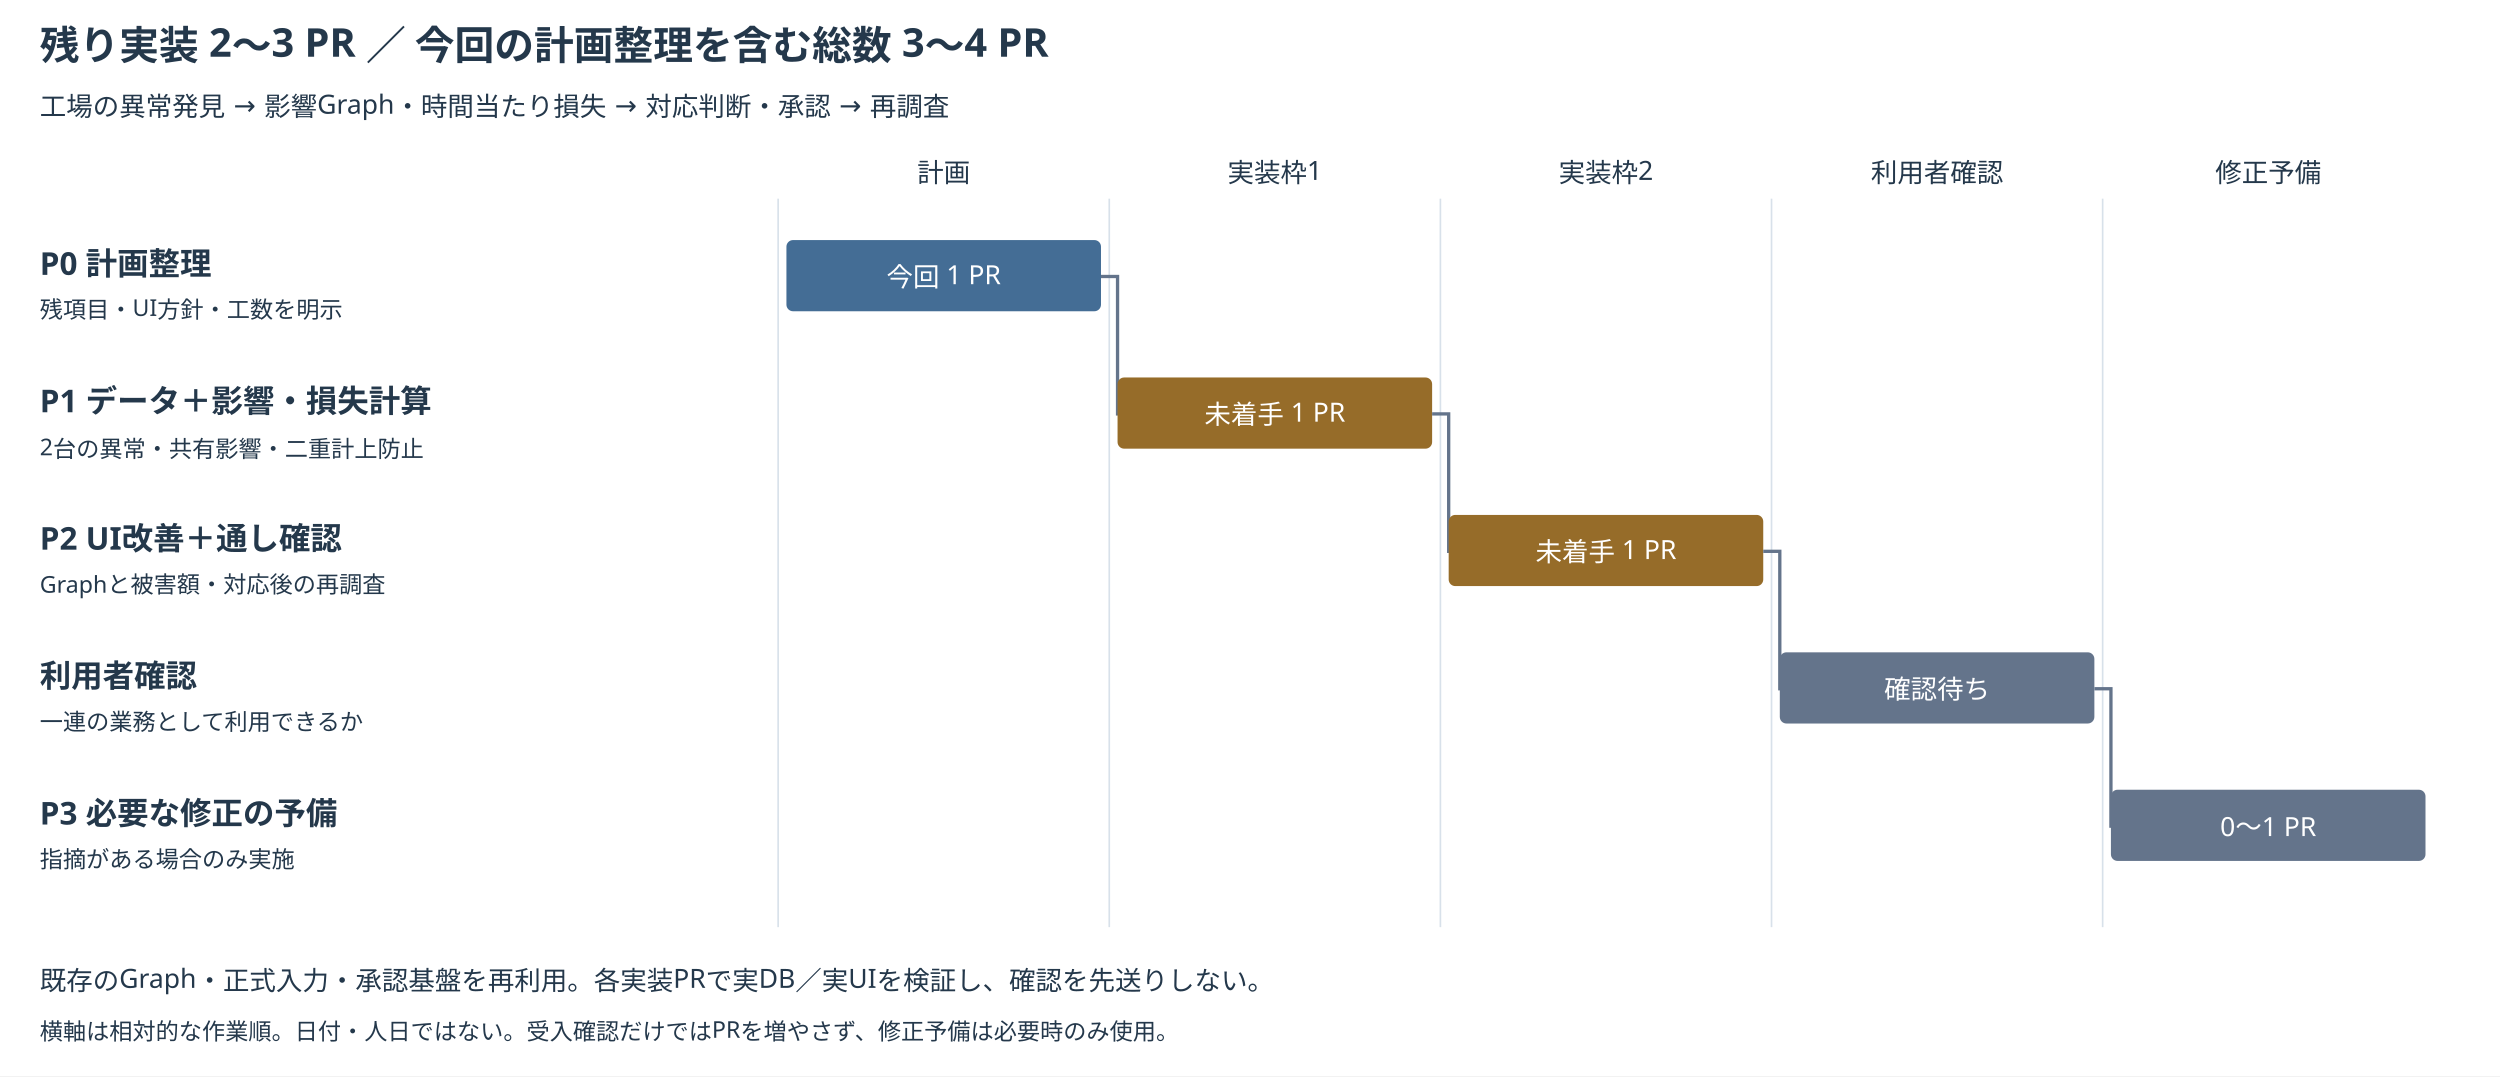
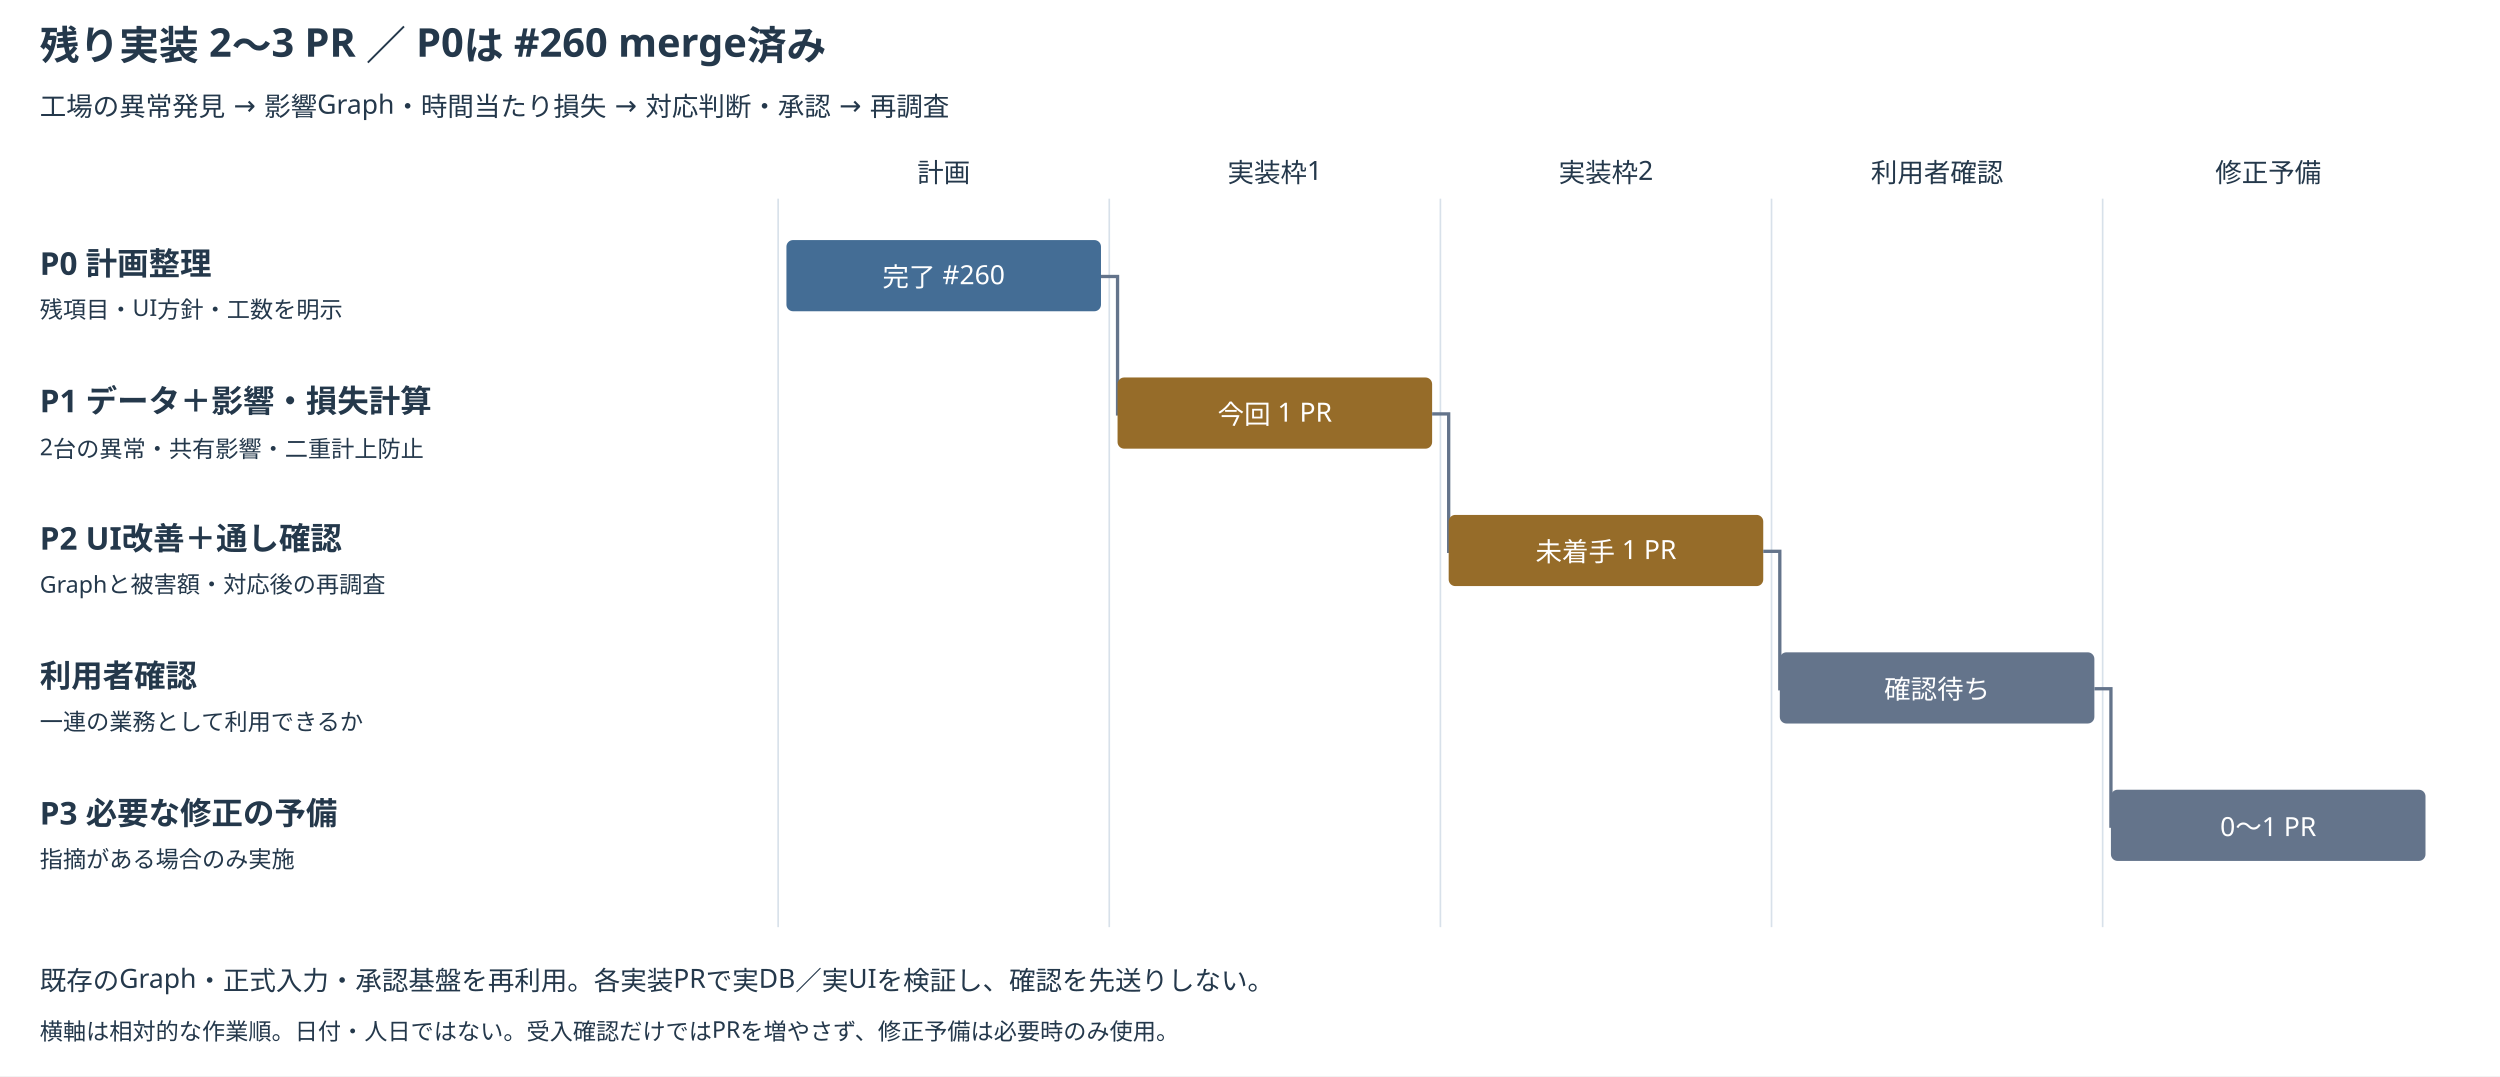
<svg xmlns="http://www.w3.org/2000/svg" width="1510" height="650" viewBox="0 0 1510 650" role="img" aria-labelledby="title desc">
  <rect width="1510" height="650" fill="white" />
  <g font-family="sans-serif" fill="#24384b">
-     <text x="24" y="36" font-size="24" font-weight="bold">残り実装 2〜3 PR ／ 今回の計画整理を含む総数 3〜4 PR</text>
+     <text x="24" y="36" font-size="24" font-weight="bold">残り実装 2〜3 PR ／ P0は #260 merge済み</text>
    <text x="24" y="70" font-size="16">工場の異常発見 → 影響Graph・時間当たり損失 → 対応判断・承認 → 再調査</text>
    <path d="M470 120V560" stroke="#d8e1ea" />
    <text x="570" y="110" text-anchor="middle" font-size="16">計画</text>
    <path d="M670 120V560" stroke="#d8e1ea" />
    <text x="770" y="110" text-anchor="middle" font-size="16">実装枠1</text>
    <path d="M870 120V560" stroke="#d8e1ea" />
    <text x="970" y="110" text-anchor="middle" font-size="16">実装枠2</text>
    <path d="M1070 120V560" stroke="#d8e1ea" />
    <text x="1170" y="110" text-anchor="middle" font-size="16">利用者確認</text>
    <path d="M1270 120V560" stroke="#d8e1ea" />
    <text x="1370" y="110" text-anchor="middle" font-size="16">修正予備</text>
    <text x="24" y="166" font-size="19" font-weight="bold">P0 計画整理</text>
    <text x="24" y="192" font-size="14">残項目・UI方針・工数を明示</text>
    <rect x="475" y="145" width="190" height="43" rx="4" fill="#446d95" />
-     <text x="570" y="173" text-anchor="middle" font-size="16" fill="white">今回 1 PR</text>
+     <text x="570" y="173" text-anchor="middle" font-size="16" fill="white">完了 #260</text>
    <path d="M665 167h10v83h5" fill="none" stroke="#64748b" stroke-width="2" />
    <text x="24" y="249" font-size="19" font-weight="bold">P1 データ＋影響・損失計算</text>
    <text x="24" y="275" font-size="14">2台の異常・共有影響・二重計上防止</text>
    <rect x="675" y="228" width="190" height="43" rx="4" fill="#966c29" />
-     <text x="770" y="256" text-anchor="middle" font-size="16" fill="white">未着手 1 PR</text>
+     <text x="770" y="256" text-anchor="middle" font-size="16" fill="white">今回 1 PR</text>
    <path d="M865 250h10v83h5" fill="none" stroke="#64748b" stroke-width="2" />
    <text x="24" y="332" font-size="19" font-weight="bold">P2 UI改善＋通し確認</text>
    <text x="24" y="358" font-size="14">Graphと被害額・対応後の再調査</text>
    <rect x="875" y="311" width="190" height="43" rx="4" fill="#966c29" />
    <text x="970" y="339" text-anchor="middle" font-size="16" fill="white">未着手 1 PR</text>
    <path d="M1065 333h10v83h5" fill="none" stroke="#64748b" stroke-width="2" />
    <text x="24" y="415" font-size="19" font-weight="bold">利用者確認</text>
    <text x="24" y="441" font-size="14">一連の業務として利用できるか</text>
    <rect x="1075" y="394" width="190" height="43" rx="4" fill="#64748b" />
    <text x="1170" y="422" text-anchor="middle" font-size="16" fill="white">確認待ち</text>
    <path d="M1265 416h10v83h5" fill="none" stroke="#64748b" stroke-width="2" />
    <text x="24" y="498" font-size="19" font-weight="bold">P3 必要な修正の予備</text>
    <text x="24" y="524" font-size="14">指摘がある場合のみ実施</text>
    <rect x="1275" y="477" width="190" height="43" rx="4" fill="#64748b" />
    <text x="1370" y="505" text-anchor="middle" font-size="16" fill="white">0〜1 PR</text>
    <text x="24" y="598" font-size="16">既存のGraph・正式入力・承認基盤を再利用。各実装PRで実DB／実UIを検証し、確認を先送りしない。</text>
    <text x="24" y="628" font-size="14">横軸は相対的な作業順。日付・人日ではない。受入確認だけではPRを増やさず、修正予備は必要時のみ使用。</text>
  </g>
</svg>
